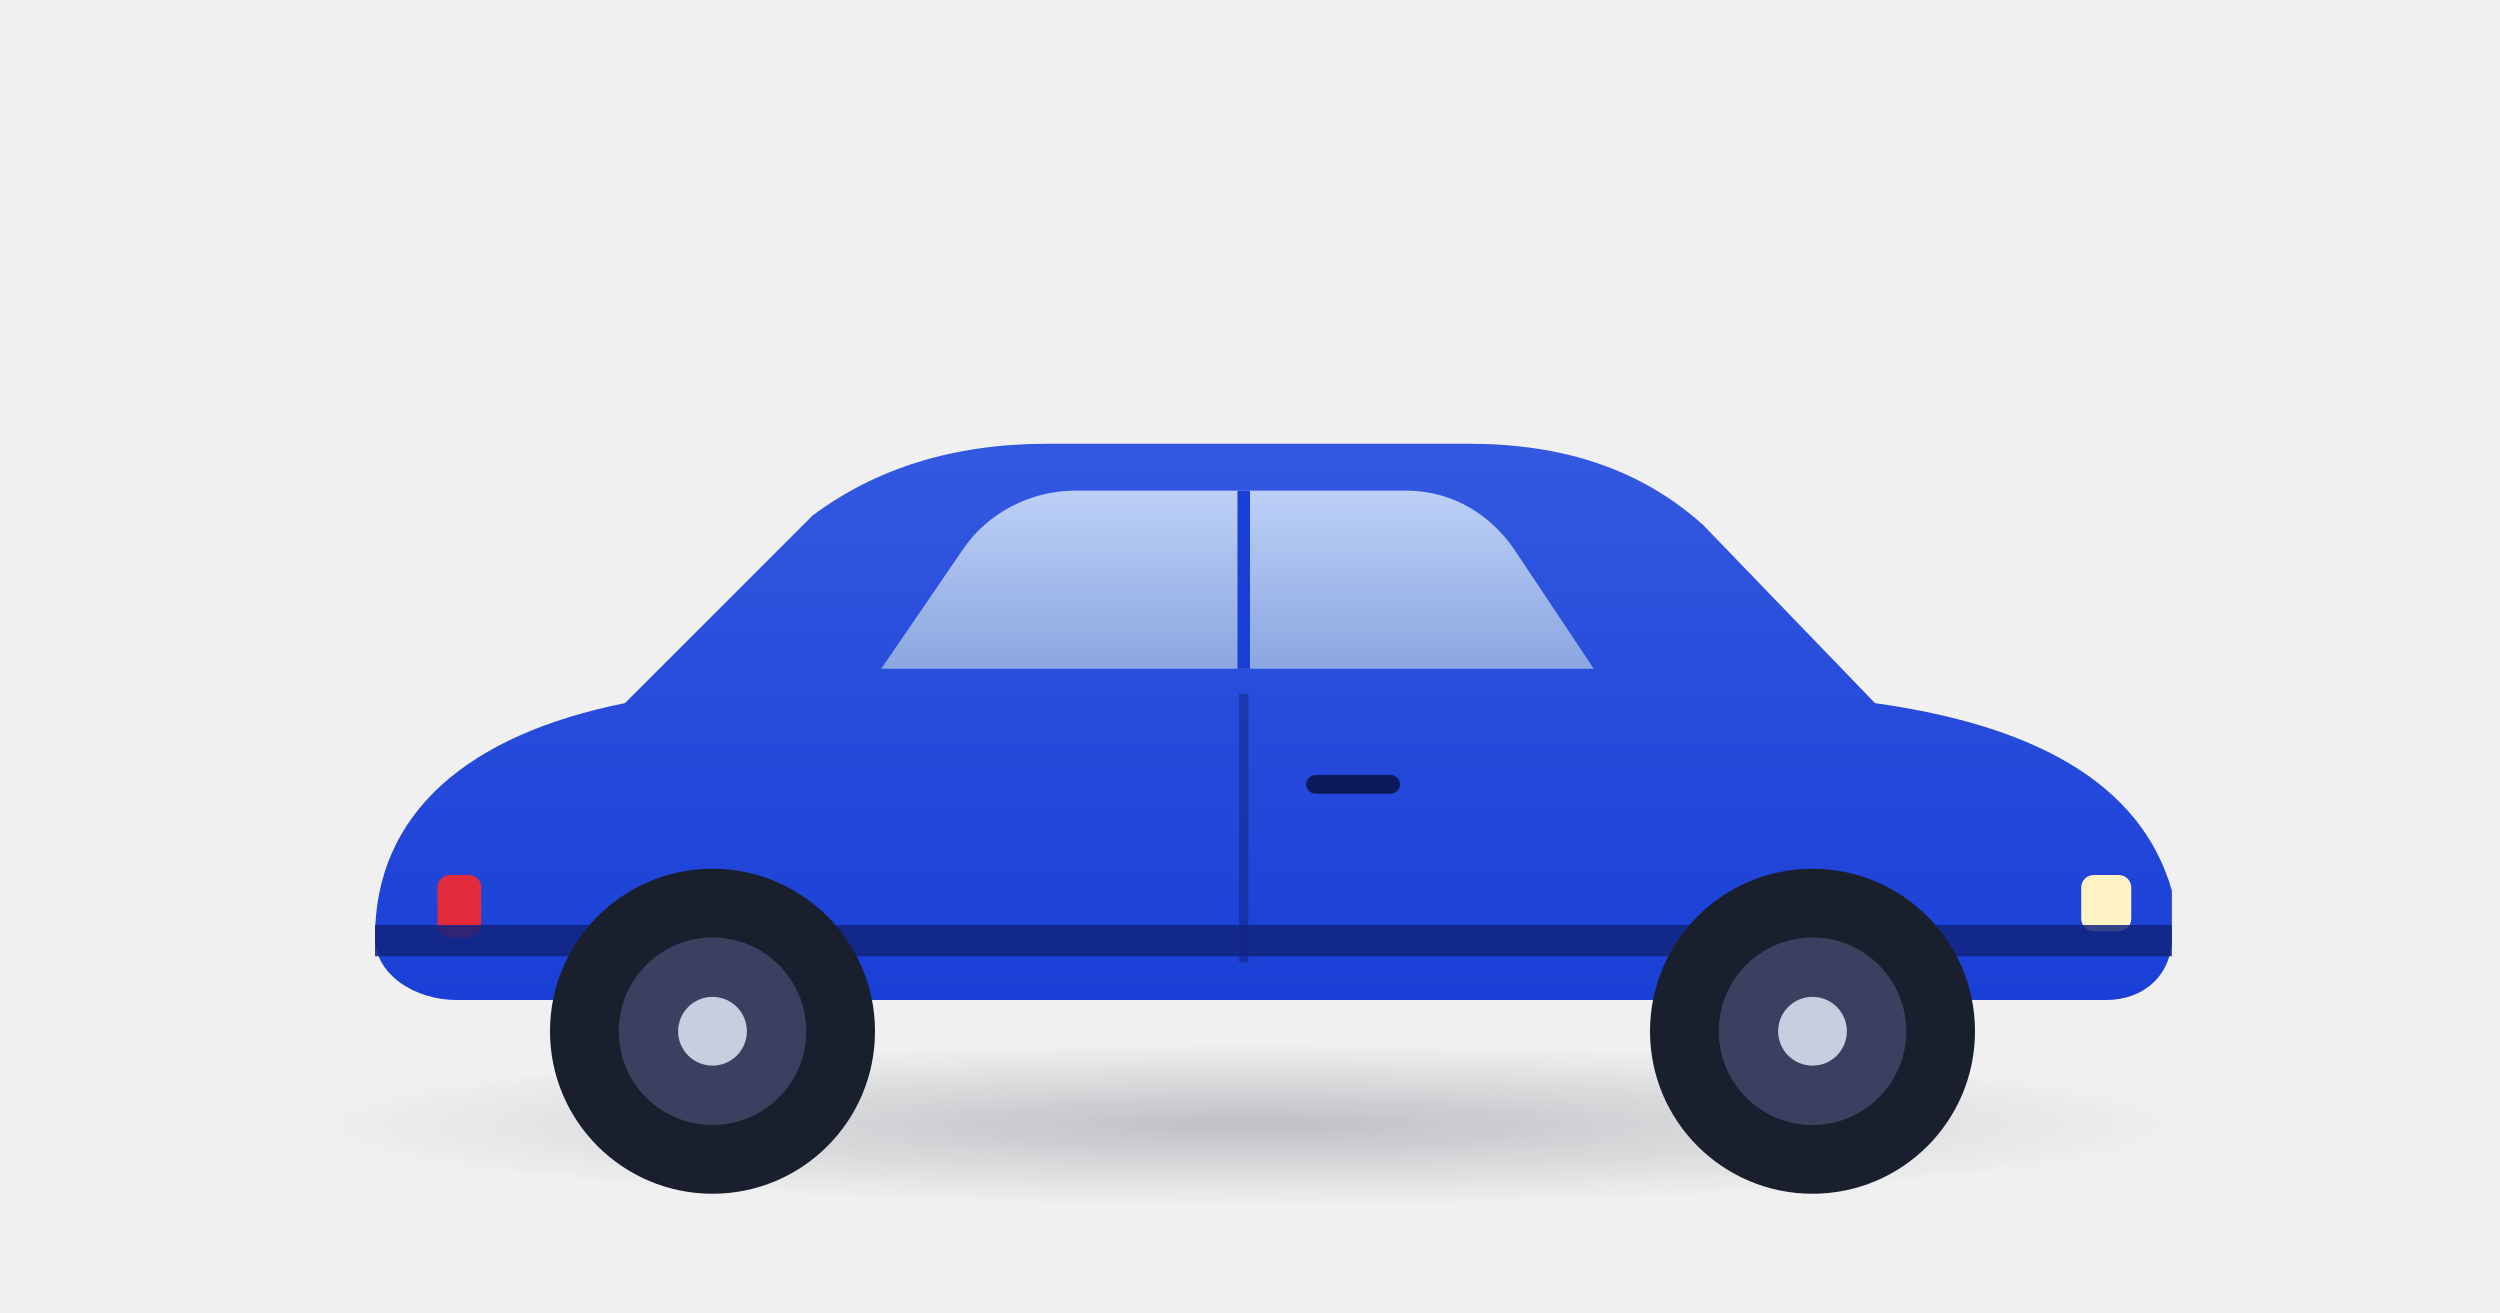
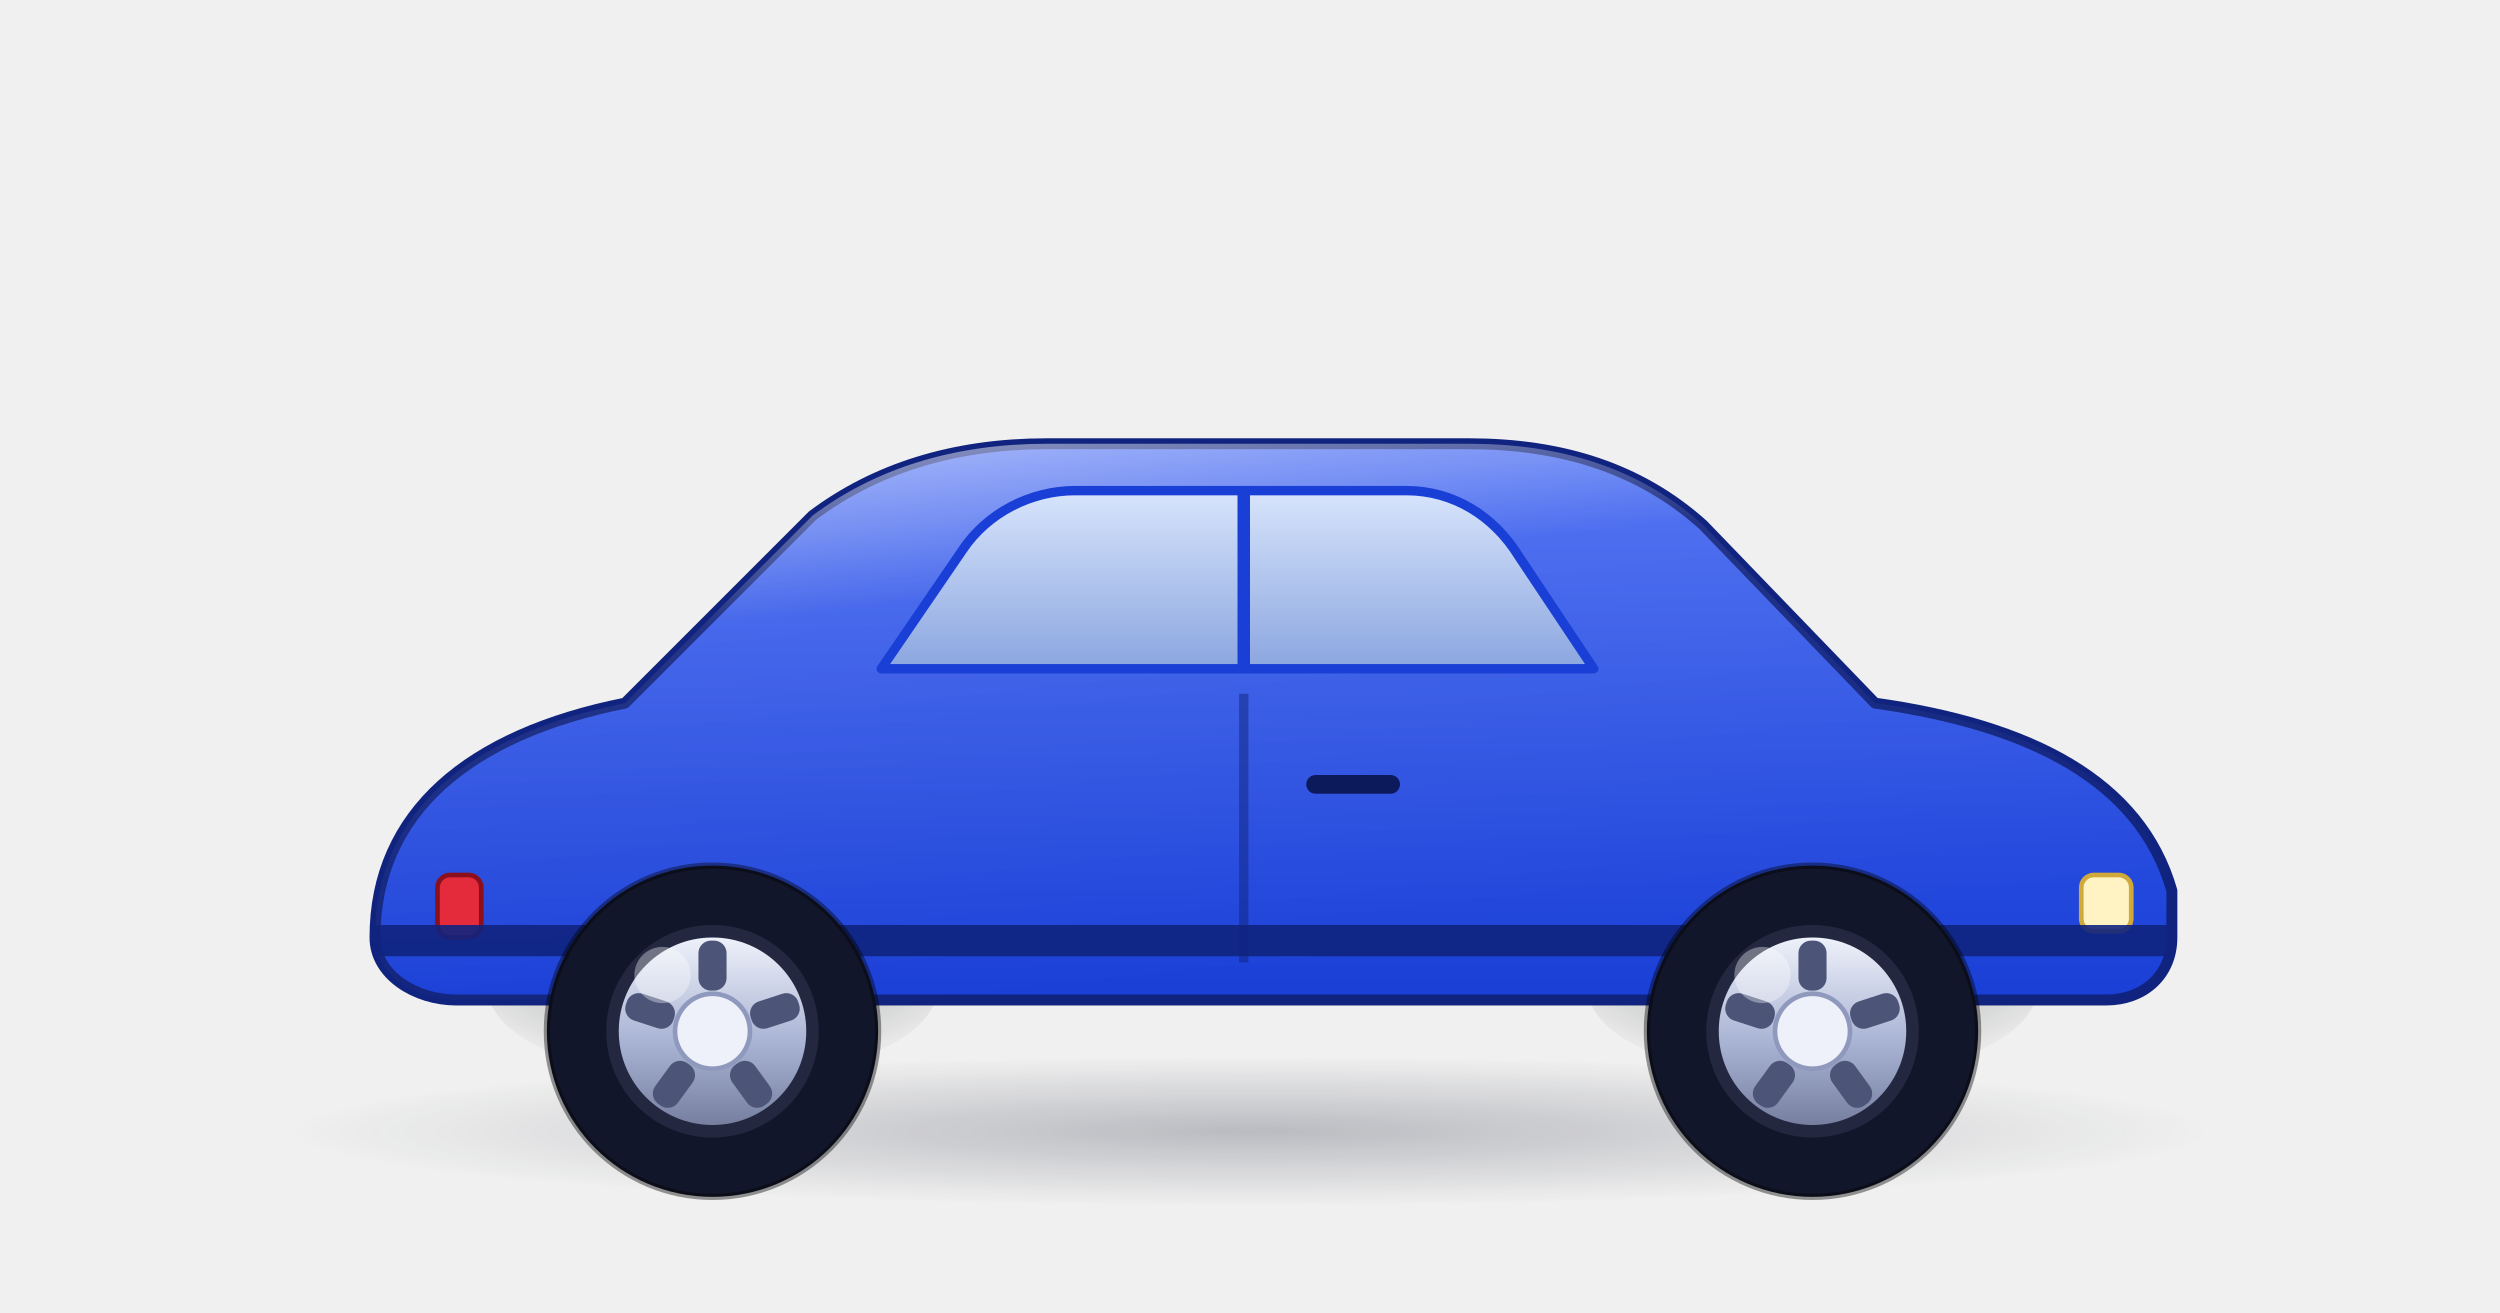
<svg xmlns="http://www.w3.org/2000/svg" viewBox="0 0 800 420" width="800" height="420">
  <defs>
+     <linearGradient id="rim-shared" x1="0" y1="0" x2="0" y2="1">
+       <stop offset="0%" stop-color="#eef1fa" />
+       <stop offset="55%" stop-color="#aab4d4" />
+       <stop offset="100%" stop-color="#767fa0" />
+     </linearGradient>
    <linearGradient id="body-sb" x1="0" y1="0" x2="0" y2="1">
-       <stop offset="0%" stop-color="#3358e0" />
+       <stop offset="0%" stop-color="#4468f2" />
      <stop offset="100%" stop-color="#1a3fd6" />
    </linearGradient>
    <linearGradient id="glass-sb" x1="0" y1="0" x2="0" y2="1">
-       <stop offset="0%" stop-color="#bcd0f7" />
+       <stop offset="0%" stop-color="#d7e4fb" />
      <stop offset="100%" stop-color="#8ba6e0" />
    </linearGradient>
+     <linearGradient id="sheen-sb" x1="0" y1="0" x2="0.35" y2="1">
+       <stop offset="0%" stop-color="#ffffff" stop-opacity="0.65" />
+       <stop offset="35%" stop-color="#ffffff" stop-opacity="0.08" />
+       <stop offset="100%" stop-color="#ffffff" stop-opacity="0" />
+     </linearGradient>
    <radialGradient id="shadow-sb" cx="50%" cy="50%" r="50%">
-       <stop offset="0%" stop-color="#10162b" stop-opacity="0.22" />
+       <stop offset="0%" stop-color="#10162b" stop-opacity="0.24" />
      <stop offset="100%" stop-color="#10162b" stop-opacity="0" />
    </radialGradient>
+     <radialGradient id="arch-sb" cx="50%" cy="35%" r="65%">
+       <stop offset="0%" stop-color="#05070f" stop-opacity="0.38" />
+       <stop offset="100%" stop-color="#05070f" stop-opacity="0" />
+     </radialGradient>
+     <linearGradient id="rim-sb" x1="0" y1="0" x2="0" y2="1">
+       <stop offset="0%" stop-color="#e4e9f7" />
+       <stop offset="55%" stop-color="#aab4d4" />
+       <stop offset="100%" stop-color="#767fa0" />
+     </linearGradient>
  </defs>
-   <ellipse cx="400" cy="360" rx="300" ry="26" fill="url(#shadow-sb)" />
-   <path d="M120 300 C120 260 150 235 200 225 L260 165 C280 150 305 142 335 142 L470 142 C500 142 525 150 545 168 L600 225 C650 232 685 250 695 285 L695 300 C695 312 686 320 674 320 L146 320 C133 320 120 312 120 300 Z" fill="url(#body-sb)" />
-   <path d="M270 218 L300 172 C312 156 330 148 350 148 L455 148 C475 148 493 157 505 173 L535 218 Z" fill="url(#body-sb)" opacity="0.001" />
-   <path d="M282 214 L308 176 C316 164 330 157 344 157 L450 157 C465 157 478 165 486 178 L510 214 Z" fill="url(#glass-sb)" />
+   <ellipse cx="400" cy="362" rx="305" ry="24" fill="url(#shadow-sb)" />
+   <ellipse cx="228" cy="316" rx="72" ry="30" fill="url(#arch-sb)" />
+   <ellipse cx="580" cy="316" rx="72" ry="30" fill="url(#arch-sb)" />
+   <path d="M120 300 C120 260 150 235 200 225 L260 165 C280 150 305 142 335 142 L470 142 C500 142 525 150 545 168 L600 225 C650 232 685 250 695 285 L695 300 C695 312 686 320 674 320 L146 320 C133 320 120 312 120 300 Z" fill="url(#body-sb)" stroke="#10237e" stroke-width="3.5" stroke-linejoin="round" />
+   <path d="M120 300 C120 260 150 235 200 225 L260 165 C280 150 305 142 335 142 L470 142 C500 142 525 150 545 168 L600 225 C650 232 685 250 695 285 L695 300 C695 312 686 320 674 320 L146 320 C133 320 120 312 120 300 Z" fill="url(#sheen-sb)" />
+   <path d="M282 214 L308 176 C316 164 330 157 344 157 L450 157 C465 157 478 165 486 178 L510 214 Z" fill="url(#glass-sb)" stroke="#1a3fd6" stroke-width="3" stroke-linejoin="round" />
  <line x1="398" y1="157" x2="398" y2="214" stroke="#1a3fd6" stroke-width="4" />
  <line x1="398" y1="222" x2="398" y2="308" stroke="#10237e" stroke-width="3" opacity="0.5" />
  <rect x="418" y="248" width="30" height="6" rx="3" fill="#0c1a5c" />
  <rect x="140" y="280" width="14" height="20" rx="4" fill="#e42b3c" />
+   <rect x="140" y="280" width="14" height="20" rx="4" fill="none" stroke="#8c0f1c" stroke-width="1.5" />
  <rect x="666" y="280" width="16" height="18" rx="4" fill="#fff3c4" />
-   <path d="M120 296 L695 296 L695 306 L120 306 Z" fill="#10237e" opacity="0.85" />
+   <rect x="666" y="280" width="16" height="18" rx="4" fill="none" stroke="#d1a83a" stroke-width="1.5" />
+   <path d="M120 296 L695 296 L695 306 L120 306 Z" fill="#10237e" opacity="0.9" />
  <g>
-     <circle cx="228" cy="330" r="52" fill="#1a1f2e" />
-     <circle cx="228" cy="330" r="30" fill="#3a4160" />
-     <circle cx="228" cy="330" r="11" fill="#c7cee0" />
+     <circle cx="228" cy="330" r="53" fill="#12162a" />
+     <circle cx="228" cy="330" r="53" fill="none" stroke="#000000" stroke-width="2" opacity="0.4" />
+     <circle cx="228" cy="330" r="34" fill="#232840" />
+     <circle cx="228" cy="330" r="30" fill="url(#rim-shared)" />
+     <rect x="223.5" y="301" width="9" height="16" rx="4" fill="#4c5578" transform="rotate(0.0 228 330)" />
+     <rect x="223.5" y="301" width="9" height="16" rx="4" fill="#4c5578" transform="rotate(72.0 228 330)" />
+     <rect x="223.5" y="301" width="9" height="16" rx="4" fill="#4c5578" transform="rotate(144.0 228 330)" />
+     <rect x="223.5" y="301" width="9" height="16" rx="4" fill="#4c5578" transform="rotate(216.0 228 330)" />
+     <rect x="223.5" y="301" width="9" height="16" rx="4" fill="#4c5578" transform="rotate(288.0 228 330)" />
+     <circle cx="228" cy="330" r="12" fill="#eef1fa" />
+     <circle cx="228" cy="330" r="12" fill="none" stroke="#8f99bd" stroke-width="1.5" />
+     <circle cx="212" cy="312" r="9" fill="#ffffff" opacity="0.35" />
  </g>
  <g>
-     <circle cx="580" cy="330" r="52" fill="#1a1f2e" />
-     <circle cx="580" cy="330" r="30" fill="#3a4160" />
-     <circle cx="580" cy="330" r="11" fill="#c7cee0" />
+     <circle cx="580" cy="330" r="53" fill="#12162a" />
+     <circle cx="580" cy="330" r="53" fill="none" stroke="#000000" stroke-width="2" opacity="0.4" />
+     <circle cx="580" cy="330" r="34" fill="#232840" />
+     <circle cx="580" cy="330" r="30" fill="url(#rim-shared)" />
+     <rect x="575.5" y="301" width="9" height="16" rx="4" fill="#4c5578" transform="rotate(0.0 580 330)" />
+     <rect x="575.5" y="301" width="9" height="16" rx="4" fill="#4c5578" transform="rotate(72.0 580 330)" />
+     <rect x="575.5" y="301" width="9" height="16" rx="4" fill="#4c5578" transform="rotate(144.0 580 330)" />
+     <rect x="575.5" y="301" width="9" height="16" rx="4" fill="#4c5578" transform="rotate(216.0 580 330)" />
+     <rect x="575.5" y="301" width="9" height="16" rx="4" fill="#4c5578" transform="rotate(288.0 580 330)" />
+     <circle cx="580" cy="330" r="12" fill="#eef1fa" />
+     <circle cx="580" cy="330" r="12" fill="none" stroke="#8f99bd" stroke-width="1.5" />
+     <circle cx="564" cy="312" r="9" fill="#ffffff" opacity="0.35" />
  </g>
</svg>
